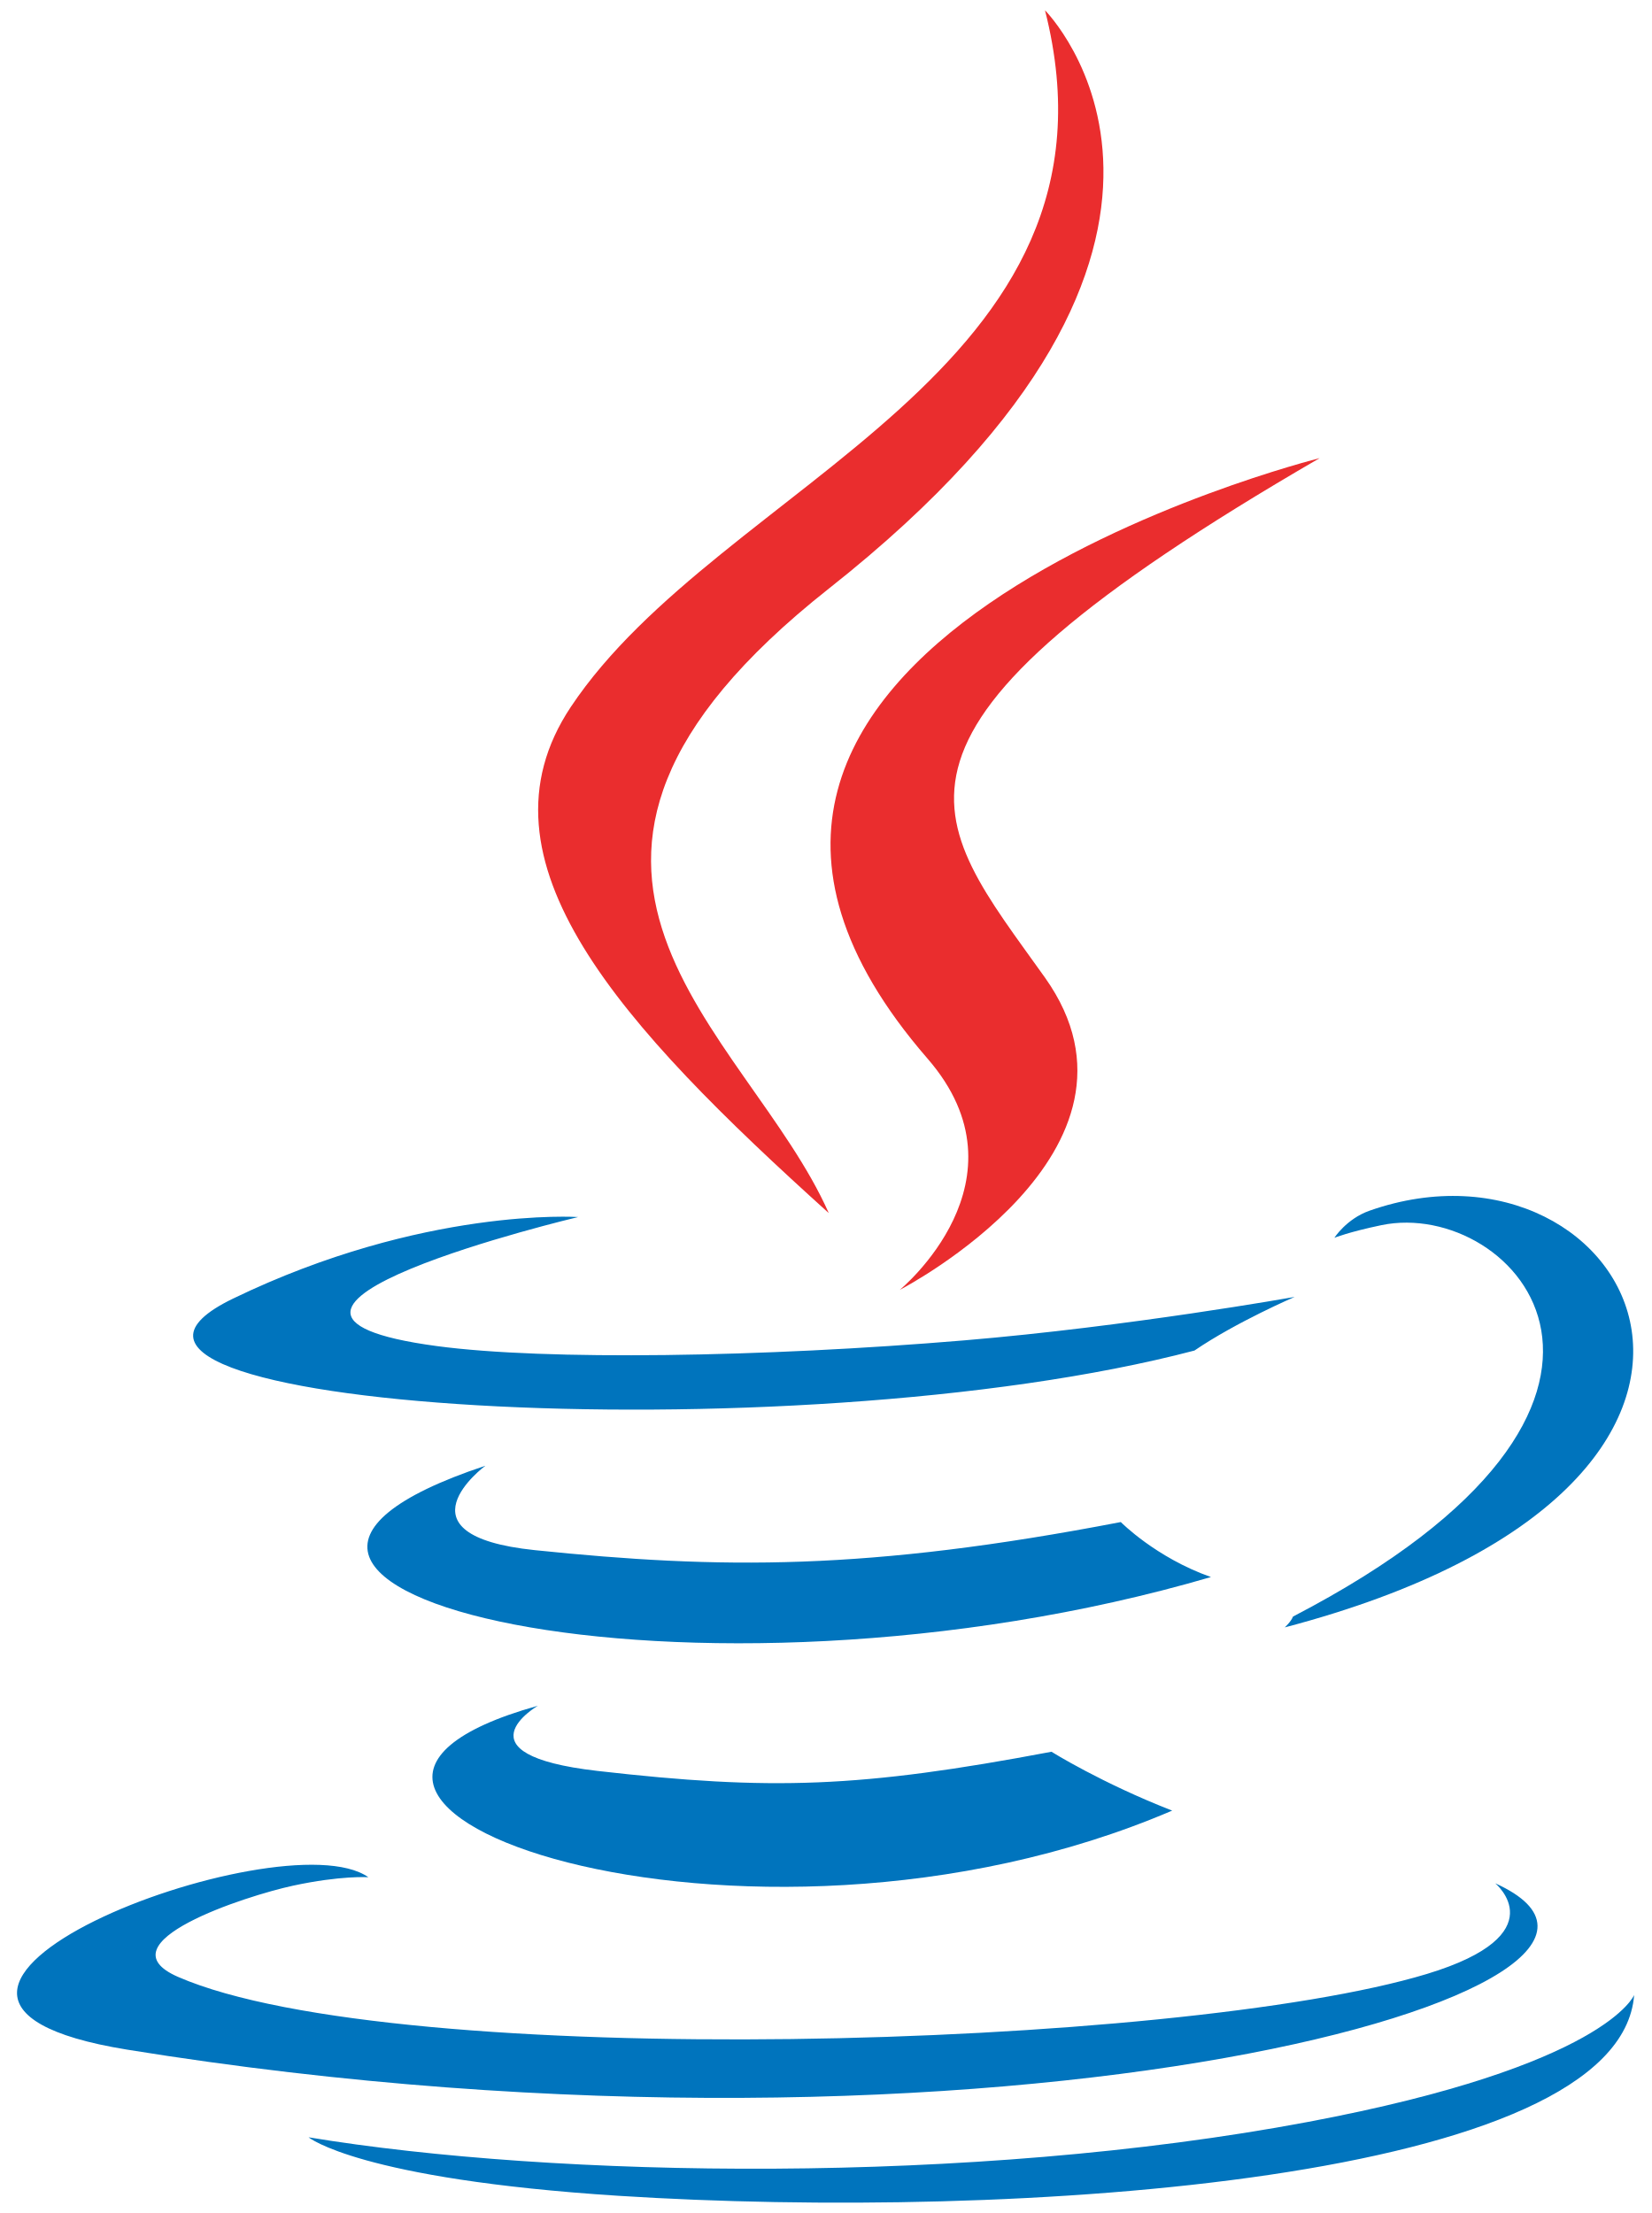
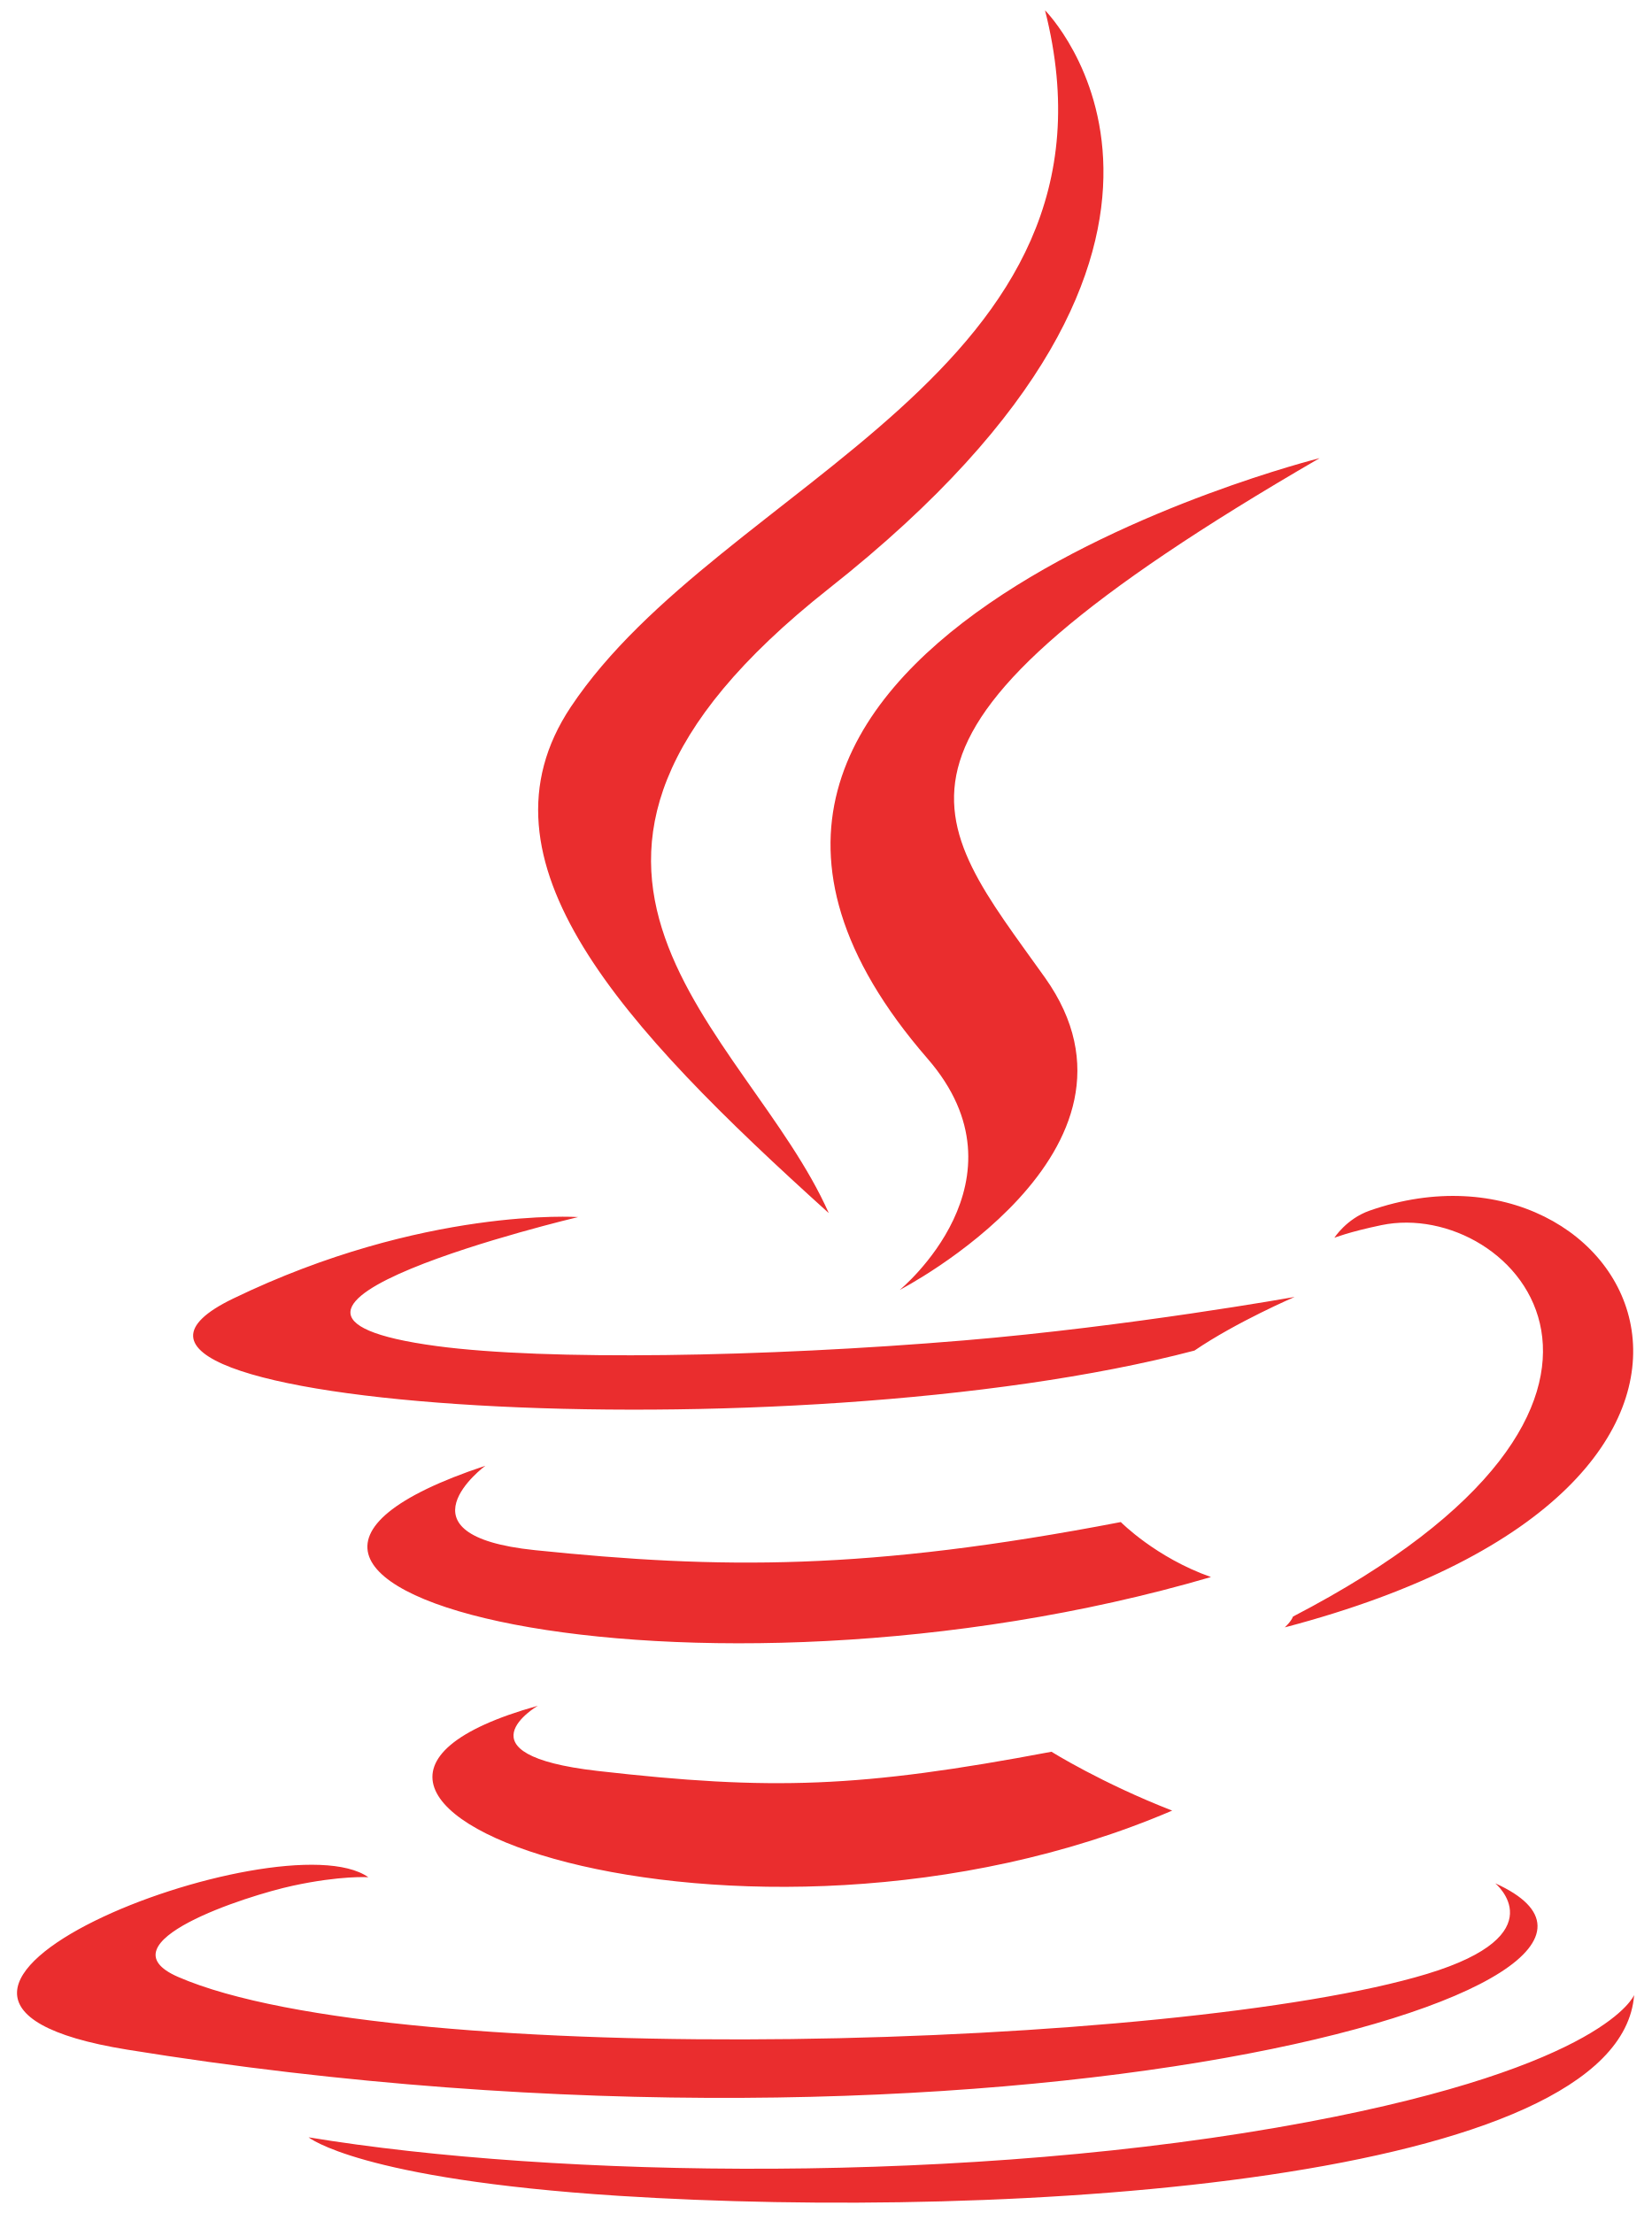
<svg xmlns="http://www.w3.org/2000/svg" viewBox="17 1 94 126">
-   <path fill="#0074BD" d="M47.617 98.12s-4.767 2.774 3.397 3.71c9.892 1.13 14.947.968 25.845-1.092 0 0 2.871 1.795 6.873 3.351-24.439 10.47-55.308-.607-36.115-5.969zm-2.988-13.665s-5.348 3.959 2.823 4.805c10.567 1.091 18.91 1.18 33.354-1.6 0 0 1.993 2.025 5.132 3.131-29.542 8.64-62.446.68-41.309-6.336z" />
-   <path fill="#EA2D2E" d="M69.802 61.271c6.025 6.935-1.58 13.17-1.58 13.17s15.289-7.891 8.269-17.777c-6.559-9.215-11.587-13.792 15.635-29.58 0 .001-42.731 10.67-22.324 34.187z" />
-   <path fill="#0074BD" d="M102.123 108.229s3.529 2.91-3.888 5.159c-14.102 4.272-58.706 5.56-71.094.171-4.451-1.938 3.899-4.625 6.526-5.192 2.739-.593 4.303-.485 4.303-.485-4.953-3.487-32.013 6.85-13.743 9.815 49.821 8.076 90.817-3.637 77.896-9.468zM49.912 70.294s-22.686 5.389-8.033 7.348c6.188.828 18.518.638 30.011-.326 9.39-.789 18.813-2.474 18.813-2.474s-3.308 1.419-5.704 3.053c-23.042 6.061-67.544 3.238-54.731-2.958 10.832-5.239 19.644-4.643 19.644-4.643zm40.697 22.747c23.421-12.167 12.591-23.86 5.032-22.285-1.848.385-2.677.72-2.677.72s.688-1.079 2-1.543c14.953-5.255 26.451 15.503-4.823 23.725 0-.002.359-.327.468-.617z" />
-   <path fill="#EA2D2E" d="M76.491 1.587S89.459 14.563 64.188 34.51c-20.266 16.006-4.621 25.13-.007 35.559-11.831-10.673-20.509-20.07-14.688-28.815C58.041 28.42 81.722 22.195 76.491 1.587z" />
-   <path fill="#0074BD" d="M52.214 126.021c22.476 1.437 57-.8 57.817-11.436 0 0-1.571 4.032-18.577 7.231-19.186 3.612-42.854 3.191-56.887.874 0 .001 2.875 2.381 17.647 3.331z" />
+   <path fill="#EA2D2E" d="M47.617 98.12c-19.192 5.362 11.677 16.439 36.115 5.969-4.003-1.556-6.874-3.351-6.874-3.351-10.897 2.06-15.952 2.222-25.844 1.092-8.164-.935-3.397-3.71-3.397-3.71zm33.189-10.46c-14.444 2.779-22.787 2.69-33.354 1.6-8.171-.845-2.822-4.805-2.822-4.805-21.137 7.016 11.767 14.977 41.309 6.336-3.14-1.106-5.133-3.131-5.133-3.131zm11.319-60.575c.001 0-42.731 10.669-22.323 34.187 6.024 6.935-1.58 13.17-1.58 13.17s15.289-7.891 8.269-17.777c-6.559-9.215-11.587-13.793 15.634-29.58zm9.998 81.144s3.529 2.91-3.888 5.159c-14.102 4.272-58.706 5.56-71.095.171-4.45-1.938 3.899-4.625 6.526-5.192 2.739-.593 4.303-.485 4.303-.485-4.952-3.487-32.013 6.85-13.742 9.815 49.821 8.076 90.817-3.637 77.896-9.468zM85 77.896c2.395-1.634 5.703-3.053 5.703-3.053s-9.424 1.685-18.813 2.474c-11.494.964-23.823 1.154-30.012.326-14.652-1.959 8.033-7.348 8.033-7.348s-8.812-.596-19.644 4.644C17.455 81.134 61.958 83.958 85 77.896zm5.609 15.145c-.108.29-.468.616-.468.616 31.273-8.221 19.775-28.979 4.822-23.725-1.312.464-2 1.543-2 1.543s.829-.334 2.678-.72c7.559-1.575 18.389 10.119-5.032 22.286zM64.181 70.069c-4.614-10.429-20.26-19.553.007-35.559C89.459 14.563 76.492 1.587 76.492 1.587c5.23 20.608-18.451 26.833-26.999 39.667-5.821 8.745 2.857 18.142 14.688 28.815zm27.274 51.748c-19.187 3.612-42.854 3.191-56.887.874 0 0 2.874 2.38 17.646 3.331 22.476 1.437 57-.8 57.816-11.436.001 0-1.57 4.032-18.575 7.231z" />
</svg>
